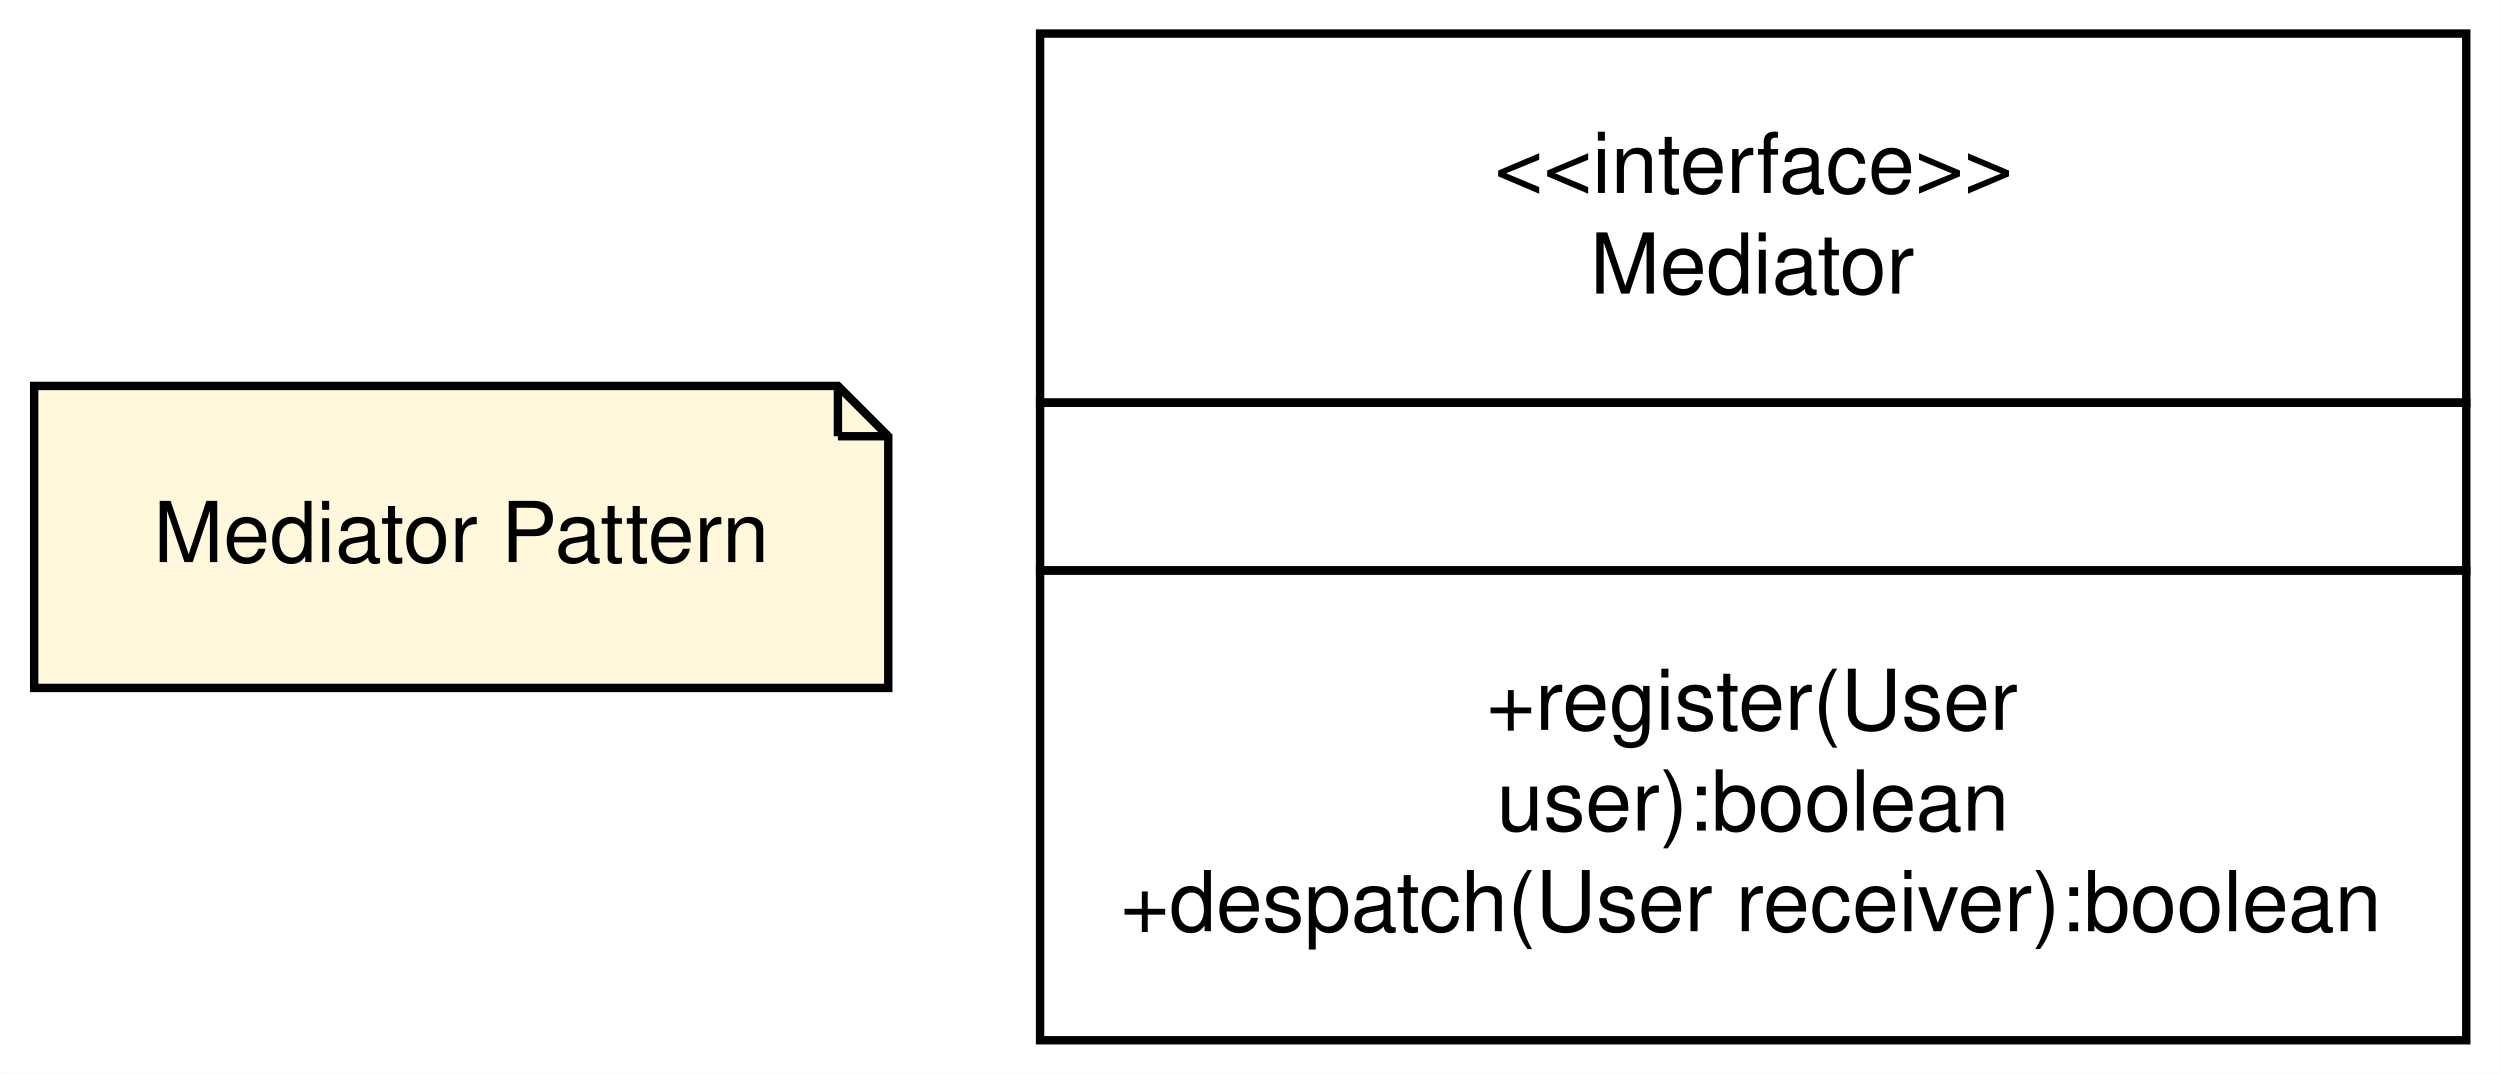
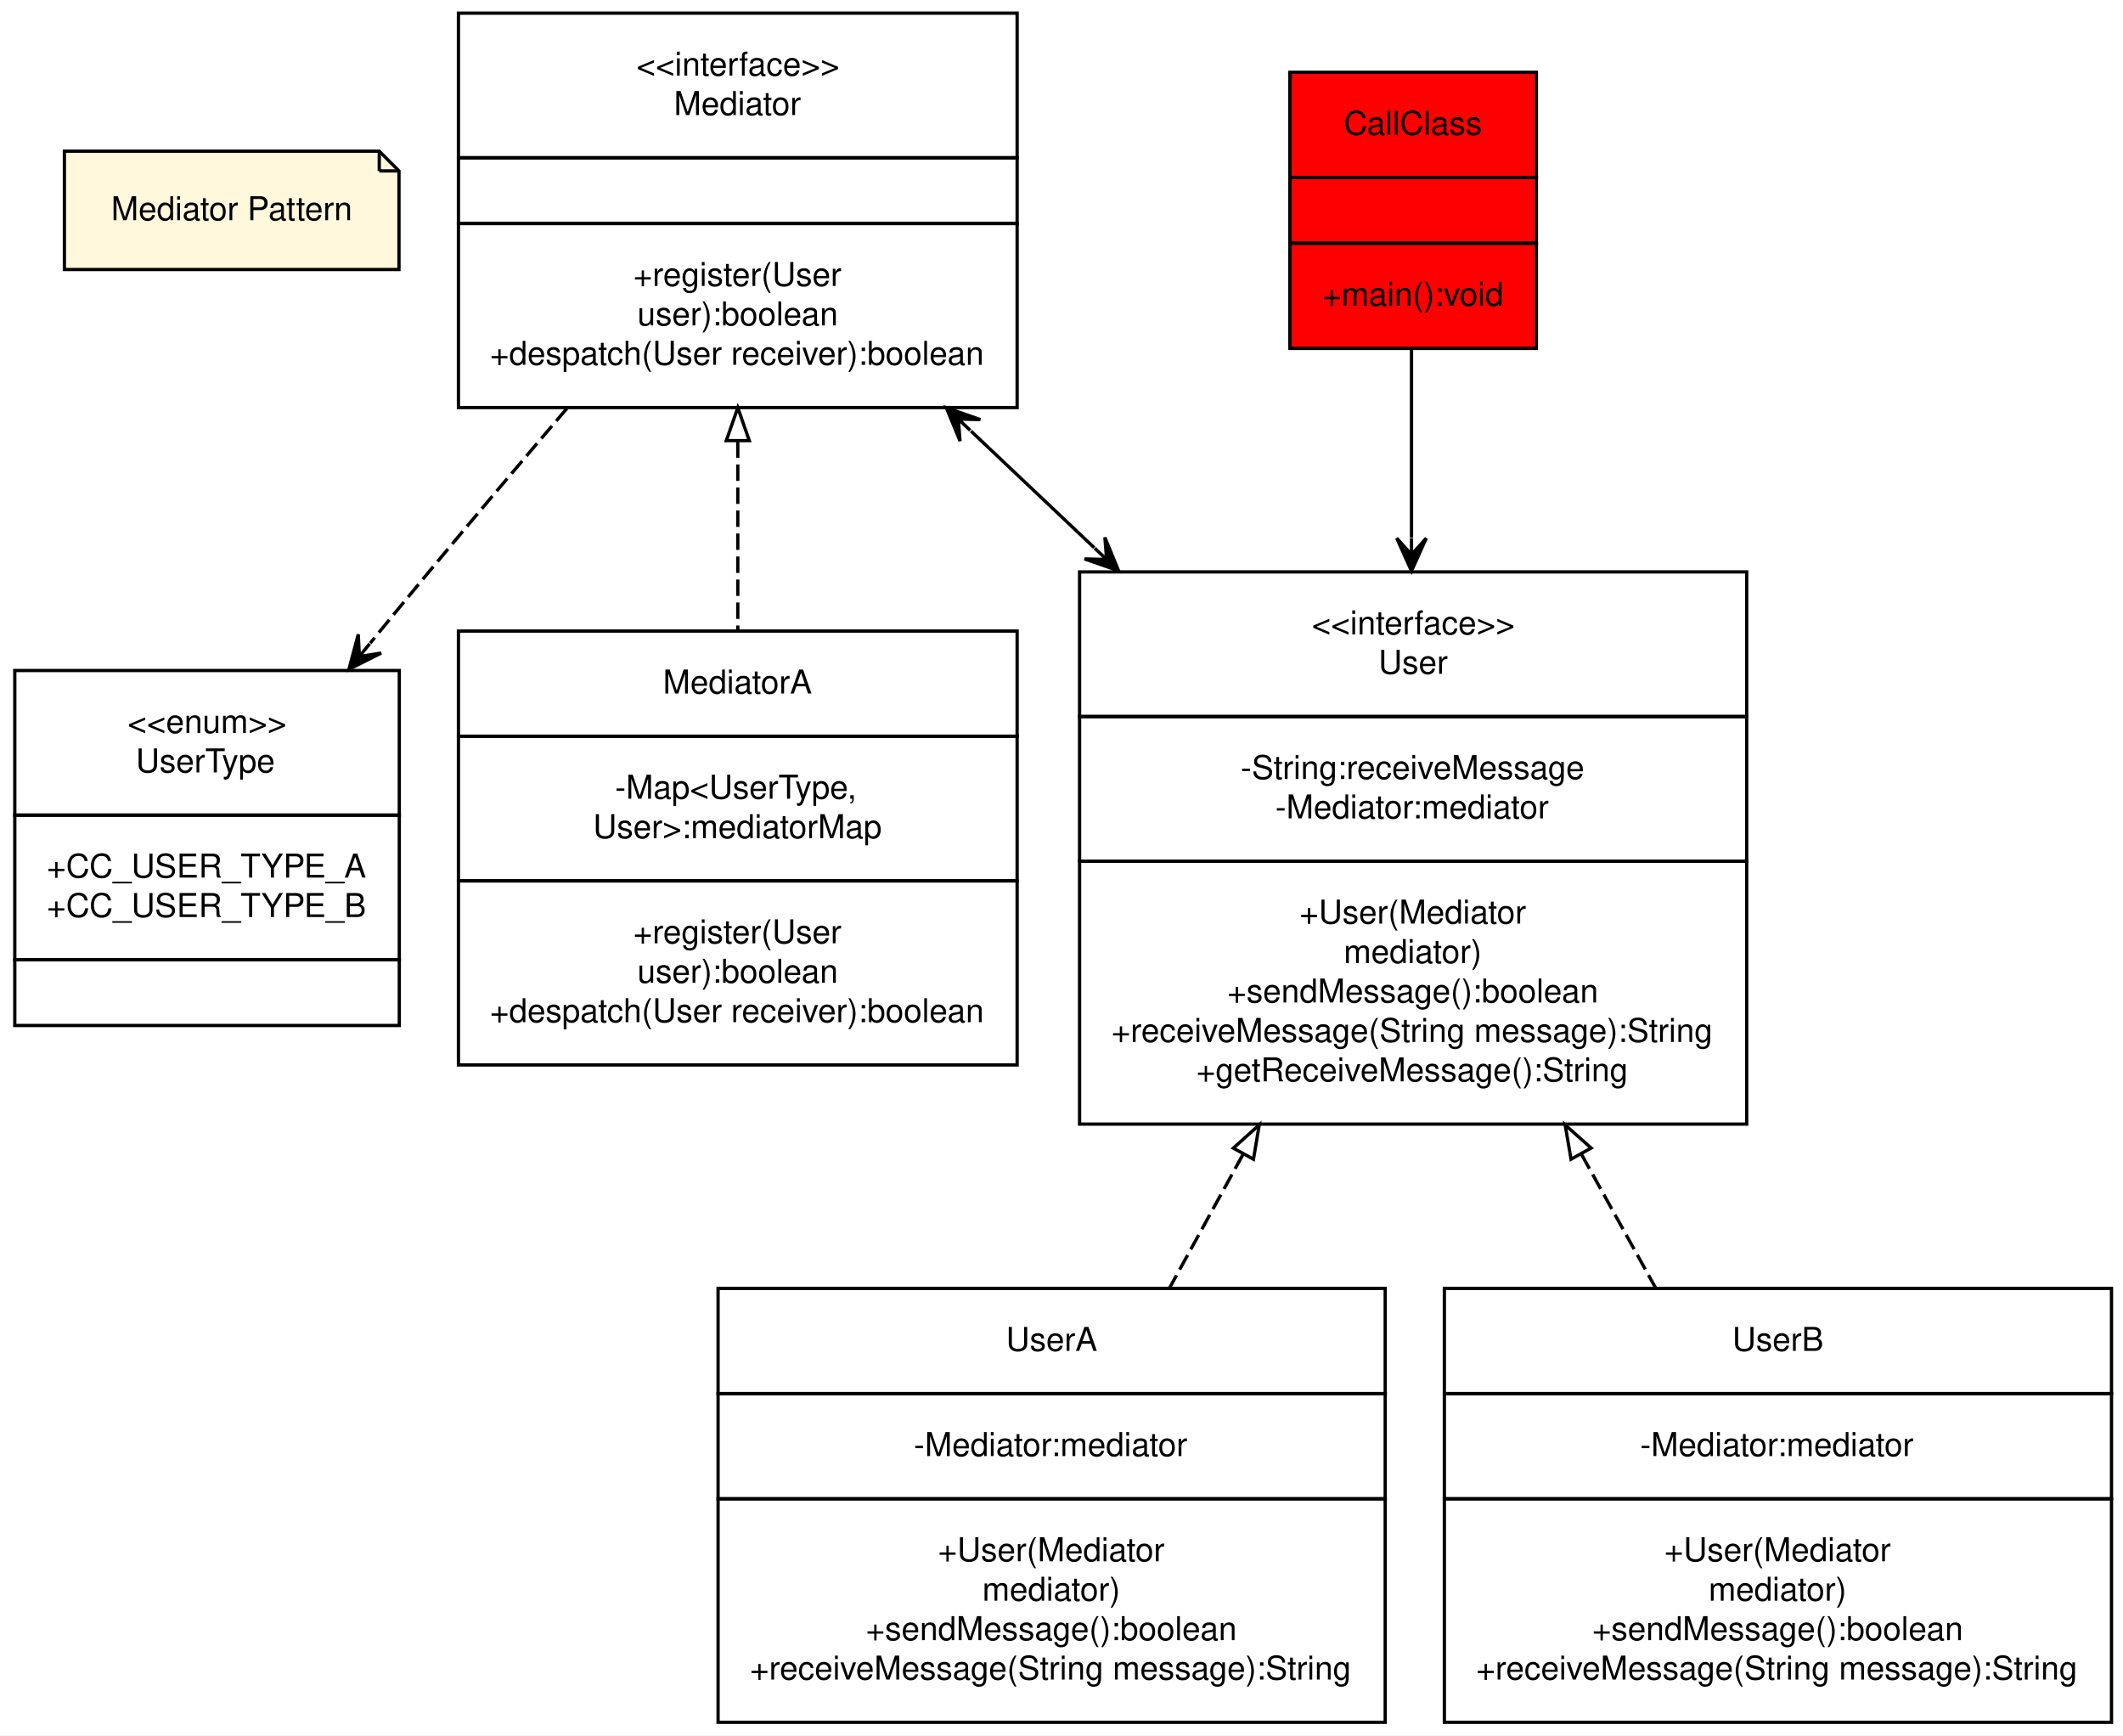
- <svg xmlns="http://www.w3.org/2000/svg" width="298pt" height="128pt" viewBox="0.00 0.00 297.95 128.00">
-   <g id="graph0" class="graph" transform="scale(1 1) rotate(0) translate(4 124)">
-     <polygon fill="#ffffff" stroke="transparent" points="-4,4 -4,-124 293.952,-124 293.952,4 -4,4" />
+ <svg xmlns="http://www.w3.org/2000/svg" width="646pt" height="528pt" viewBox="0.00 0.00 646.00 528.00">
+   <g id="graph0" class="graph" transform="scale(1 1) rotate(0) translate(4 524)">
+     <polygon fill="#ffffff" stroke="transparent" points="-4,4 -4,-524 642,-524 642,4 -4,4" />
    <g id="node1" class="node">
-       <polygon fill="#fff8dc" stroke="#000000" points="95.856,-78 .048,-78 .048,-42 101.856,-42 101.856,-72 95.856,-78" />
-       <polyline fill="none" stroke="#000000" points="95.856,-78 95.856,-72 " />
-       <polyline fill="none" stroke="#000000" points="101.856,-72 95.856,-72 " />
-       <text text-anchor="middle" x="50.952" y="-57" font-family="Helvetica,sans-Serif" font-size="10.00" fill="#000000">Mediator Pattern</text>
+       <polygon fill="#fff8dc" stroke="#000000" points="111.404,-478 15.596,-478 15.596,-442 117.404,-442 117.404,-472 111.404,-478" />
+       <polyline fill="none" stroke="#000000" points="111.404,-478 111.404,-472 " />
+       <polyline fill="none" stroke="#000000" points="117.404,-472 111.404,-472 " />
+       <text text-anchor="middle" x="66.5" y="-457" font-family="Helvetica,sans-Serif" font-size="10.00" fill="#000000">Mediator Pattern</text>
    </g>
    <g id="node2" class="node">
-       <polygon fill="none" stroke="#000000" points="119.952,-76 119.952,-120 289.952,-120 289.952,-76 119.952,-76" />
-       <text text-anchor="start" x="174.103" y="-101" font-family="Helvetica,sans-Serif" font-size="10.00" fill="#000000">&lt;&lt;interface&gt;&gt;</text>
-       <text text-anchor="start" x="185.506" y="-89" font-family="Helvetica,sans-Serif" font-size="10.00" fill="#000000">Mediator</text>
-       <polygon fill="none" stroke="#000000" points="119.952,-56 119.952,-76 289.952,-76 289.952,-56 119.952,-56" />
-       <polygon fill="none" stroke="#000000" points="119.952,0 119.952,-56 289.952,-56 289.952,0 119.952,0" />
-       <text text-anchor="start" x="173.148" y="-37" font-family="Helvetica,sans-Serif" font-size="10.00" fill="#000000">+register(User</text>
-       <text text-anchor="start" x="174.388" y="-25" font-family="Helvetica,sans-Serif" font-size="10.00" fill="#000000">user):boolean</text>
-       <text text-anchor="start" x="129.52" y="-13" font-family="Helvetica,sans-Serif" font-size="10.00" fill="#000000">+despatch(User receiver):boolean</text>
+       <polygon fill="none" stroke="#000000" points="135.5,-476 135.5,-520 305.5,-520 305.5,-476 135.5,-476" />
+       <text text-anchor="start" x="189.651" y="-501" font-family="Helvetica,sans-Serif" font-size="10.00" fill="#000000">&lt;&lt;interface&gt;&gt;</text>
+       <text text-anchor="start" x="201.054" y="-489" font-family="Helvetica,sans-Serif" font-size="10.00" fill="#000000">Mediator</text>
+       <polygon fill="none" stroke="#000000" points="135.5,-456 135.5,-476 305.5,-476 305.5,-456 135.5,-456" />
+       <polygon fill="none" stroke="#000000" points="135.5,-400 135.5,-456 305.5,-456 305.5,-400 135.5,-400" />
+       <text text-anchor="start" x="188.696" y="-437" font-family="Helvetica,sans-Serif" font-size="10.00" fill="#000000">+register(User</text>
+       <text text-anchor="start" x="189.936" y="-425" font-family="Helvetica,sans-Serif" font-size="10.00" fill="#000000">user):boolean</text>
+       <text text-anchor="start" x="145.069" y="-413" font-family="Helvetica,sans-Serif" font-size="10.00" fill="#000000">+despatch(User receiver):boolean</text>
+     </g>
+     <g id="node3" class="node">
+       <polygon fill="none" stroke="#000000" points=".5,-276 .5,-320 117.5,-320 117.5,-276 .5,-276" />
+       <text text-anchor="start" x="34.819" y="-301" font-family="Helvetica,sans-Serif" font-size="10.00" fill="#000000">&lt;&lt;enum&gt;&gt;</text>
+       <text text-anchor="start" x="37.333" y="-289" font-family="Helvetica,sans-Serif" font-size="10.00" fill="#000000">UserType</text>
+       <polygon fill="none" stroke="#000000" points=".5,-232 .5,-276 117.5,-276 117.5,-232 .5,-232" />
+       <text text-anchor="start" x="10.242" y="-257" font-family="Helvetica,sans-Serif" font-size="10.00" fill="#000000">+CC_USER_TYPE_A</text>
+       <text text-anchor="start" x="10.242" y="-245" font-family="Helvetica,sans-Serif" font-size="10.00" fill="#000000">+CC_USER_TYPE_B</text>
+       <polygon fill="none" stroke="#000000" points=".5,-212 .5,-232 117.5,-232 117.5,-212 .5,-212" />
+     </g>
+     <g id="edge4" class="edge">
+       <path fill="none" stroke="#000000" stroke-dasharray="5,2" d="M168.494,-399.727C154.753,-383.642 139.994,-366.223 126.5,-350 120.684,-343.008 114.633,-335.653 108.645,-328.323" />
+       <polygon fill="#000000" stroke="#000000" points="102.185,-320.396 111.991,-325.305 105.344,-324.272 108.502,-328.148 108.502,-328.148 108.502,-328.148 105.344,-324.272 105.014,-330.991 102.185,-320.396 102.185,-320.396" />
+     </g>
+     <g id="node4" class="node">
+       <polygon fill="none" stroke="#000000" points="135.5,-300 135.5,-332 305.5,-332 305.5,-300 135.5,-300" />
+       <text text-anchor="start" x="197.72" y="-313" font-family="Helvetica,sans-Serif" font-size="10.00" fill="#000000">MediatorA</text>
+       <polygon fill="none" stroke="#000000" points="135.5,-256 135.5,-300 305.5,-300 305.5,-256 135.5,-256" />
+       <text text-anchor="start" x="183.136" y="-281" font-family="Helvetica,sans-Serif" font-size="10.00" fill="#000000">-Map&lt;UserType,</text>
+       <text text-anchor="start" x="176.468" y="-269" font-family="Helvetica,sans-Serif" font-size="10.00" fill="#000000">User&gt;:mediatorMap</text>
+       <polygon fill="none" stroke="#000000" points="135.5,-200 135.5,-256 305.5,-256 305.5,-200 135.5,-200" />
+       <text text-anchor="start" x="188.696" y="-237" font-family="Helvetica,sans-Serif" font-size="10.00" fill="#000000">+register(User</text>
+       <text text-anchor="start" x="189.936" y="-225" font-family="Helvetica,sans-Serif" font-size="10.00" fill="#000000">user):boolean</text>
+       <text text-anchor="start" x="145.069" y="-213" font-family="Helvetica,sans-Serif" font-size="10.00" fill="#000000">+despatch(User receiver):boolean</text>
+     </g>
+     <g id="edge3" class="edge">
+       <path fill="none" stroke="#000000" stroke-dasharray="5,2" d="M220.5,-389.69C220.5,-370.926 220.5,-350.718 220.5,-332.185" />
+       <polygon fill="none" stroke="#000000" points="217,-389.946 220.5,-399.946 224,-389.946 217,-389.946" />
+     </g>
+     <g id="node5" class="node">
+       <polygon fill="none" stroke="#000000" points="324.5,-306 324.5,-350 527.5,-350 527.5,-306 324.5,-306" />
+       <text text-anchor="start" x="395.151" y="-331" font-family="Helvetica,sans-Serif" font-size="10.00" fill="#000000">&lt;&lt;interface&gt;&gt;</text>
+       <text text-anchor="start" x="415.447" y="-319" font-family="Helvetica,sans-Serif" font-size="10.00" fill="#000000">User</text>
+       <polygon fill="none" stroke="#000000" points="324.5,-262 324.5,-306 527.5,-306 527.5,-262 324.5,-262" />
+       <text text-anchor="start" x="373.494" y="-287" font-family="Helvetica,sans-Serif" font-size="10.00" fill="#000000">-String:receiveMessage</text>
+       <text text-anchor="start" x="384.054" y="-275" font-family="Helvetica,sans-Serif" font-size="10.00" fill="#000000">-Mediator:mediator</text>
+       <polygon fill="none" stroke="#000000" points="324.5,-182 324.5,-262 527.5,-262 527.5,-182 324.5,-182" />
+       <text text-anchor="start" x="391.416" y="-243" font-family="Helvetica,sans-Serif" font-size="10.00" fill="#000000">+User(Mediator</text>
+       <text text-anchor="start" x="404.889" y="-231" font-family="Helvetica,sans-Serif" font-size="10.00" fill="#000000">mediator)</text>
+       <text text-anchor="start" x="369.454" y="-219" font-family="Helvetica,sans-Serif" font-size="10.00" fill="#000000">+sendMessage():boolean</text>
+       <text text-anchor="start" x="334.181" y="-207" font-family="Helvetica,sans-Serif" font-size="10.00" fill="#000000">+receiveMessage(String message):String</text>
+       <text text-anchor="start" x="360.017" y="-195" font-family="Helvetica,sans-Serif" font-size="10.00" fill="#000000">+getReceiveMessage():String</text>
+     </g>
+     <g id="edge5" class="edge">
+       <path fill="none" stroke="#000000" d="M291.442,-392.865C303.55,-381.407 316.308,-369.333 328.946,-357.373" />
+       <polygon fill="#000000" stroke="#000000" points="283.959,-399.946 288.13,-389.804 287.591,-396.509 291.223,-393.072 291.223,-393.072 291.223,-393.072 287.591,-396.509 294.316,-396.341 283.959,-399.946 283.959,-399.946" />
+       <polygon fill="#000000" stroke="#000000" points="336.367,-350.35 332.197,-360.492 332.736,-353.787 329.104,-357.224 329.104,-357.224 329.104,-357.224 332.736,-353.787 326.011,-353.955 336.367,-350.35 336.367,-350.35" />
+     </g>
+     <g id="node6" class="node">
+       <polygon fill="none" stroke="#000000" points="214.5,-100 214.5,-132 417.5,-132 417.5,-100 214.5,-100" />
+       <text text-anchor="start" x="302.112" y="-113" font-family="Helvetica,sans-Serif" font-size="10.00" fill="#000000">UserA</text>
+       <polygon fill="none" stroke="#000000" points="214.5,-68 214.5,-100 417.5,-100 417.5,-68 214.5,-68" />
+       <text text-anchor="start" x="274.054" y="-81" font-family="Helvetica,sans-Serif" font-size="10.00" fill="#000000">-Mediator:mediator</text>
+       <polygon fill="none" stroke="#000000" points="214.5,0 214.5,-68 417.5,-68 417.5,0 214.5,0" />
+       <text text-anchor="start" x="281.416" y="-49" font-family="Helvetica,sans-Serif" font-size="10.00" fill="#000000">+User(Mediator</text>
+       <text text-anchor="start" x="294.889" y="-37" font-family="Helvetica,sans-Serif" font-size="10.00" fill="#000000">mediator)</text>
+       <text text-anchor="start" x="259.454" y="-25" font-family="Helvetica,sans-Serif" font-size="10.00" fill="#000000">+sendMessage():boolean</text>
+       <text text-anchor="start" x="224.181" y="-13" font-family="Helvetica,sans-Serif" font-size="10.00" fill="#000000">+receiveMessage(String message):String</text>
+     </g>
+     <g id="edge1" class="edge">
+       <path fill="none" stroke="#000000" stroke-dasharray="5,2" d="M374.238,-172.795C366.704,-159.097 359.075,-145.228 351.923,-132.223" />
+       <polygon fill="none" stroke="#000000" points="371.283,-174.686 379.169,-181.762 377.416,-171.313 371.283,-174.686" />
+     </g>
+     <g id="node7" class="node">
+       <polygon fill="none" stroke="#000000" points="435.5,-100 435.5,-132 638.5,-132 638.5,-100 435.5,-100" />
+       <text text-anchor="start" x="523.112" y="-113" font-family="Helvetica,sans-Serif" font-size="10.00" fill="#000000">UserB</text>
+       <polygon fill="none" stroke="#000000" points="435.5,-68 435.5,-100 638.5,-100 638.5,-68 435.5,-68" />
+       <text text-anchor="start" x="495.054" y="-81" font-family="Helvetica,sans-Serif" font-size="10.00" fill="#000000">-Mediator:mediator</text>
+       <polygon fill="none" stroke="#000000" points="435.5,0 435.5,-68 638.5,-68 638.5,0 435.5,0" />
+       <text text-anchor="start" x="502.416" y="-49" font-family="Helvetica,sans-Serif" font-size="10.00" fill="#000000">+User(Mediator</text>
+       <text text-anchor="start" x="515.889" y="-37" font-family="Helvetica,sans-Serif" font-size="10.00" fill="#000000">mediator)</text>
+       <text text-anchor="start" x="480.454" y="-25" font-family="Helvetica,sans-Serif" font-size="10.00" fill="#000000">+sendMessage():boolean</text>
+       <text text-anchor="start" x="445.181" y="-13" font-family="Helvetica,sans-Serif" font-size="10.00" fill="#000000">+receiveMessage(String message):String</text>
+     </g>
+     <g id="edge2" class="edge">
+       <path fill="none" stroke="#000000" stroke-dasharray="5,2" d="M477.228,-172.795C484.831,-159.097 492.528,-145.228 499.746,-132.223" />
+       <polygon fill="none" stroke="#000000" points="474.045,-171.32 472.252,-181.762 480.165,-174.716 474.045,-171.32" />
+     </g>
+     <g id="node8" class="node">
+       <polygon fill="#ff0000" stroke="transparent" points="388,-418 388,-502 463,-502 463,-418 388,-418" />
+       <polygon fill="none" stroke="#000000" points="388.5,-470 388.5,-502 463.5,-502 463.5,-470 388.5,-470" />
+       <text text-anchor="start" x="404.894" y="-483" font-family="Helvetica,sans-Serif" font-size="10.00" fill="#000000">CallClass</text>
+       <polygon fill="none" stroke="#000000" points="388.5,-450 388.5,-470 463.5,-470 463.5,-450 388.5,-450" />
+       <polygon fill="none" stroke="#000000" points="388.5,-418 388.5,-450 463.5,-450 463.5,-418 388.5,-418" />
+       <text text-anchor="start" x="398.361" y="-431" font-family="Helvetica,sans-Serif" font-size="10.00" fill="#000000">+main():void</text>
+     </g>
+     <g id="edge6" class="edge">
+       <path fill="none" stroke="#000000" d="M425.5,-417.905C425.5,-400.936 425.5,-380.624 425.5,-360.458" />
+       <polygon fill="#000000" stroke="#000000" points="425.5,-350.267 430,-360.267 425.5,-355.267 425.5,-360.267 425.5,-360.267 425.5,-360.267 425.5,-355.267 421,-360.267 425.5,-350.267 425.5,-350.267" />
    </g>
  </g>
</svg>
